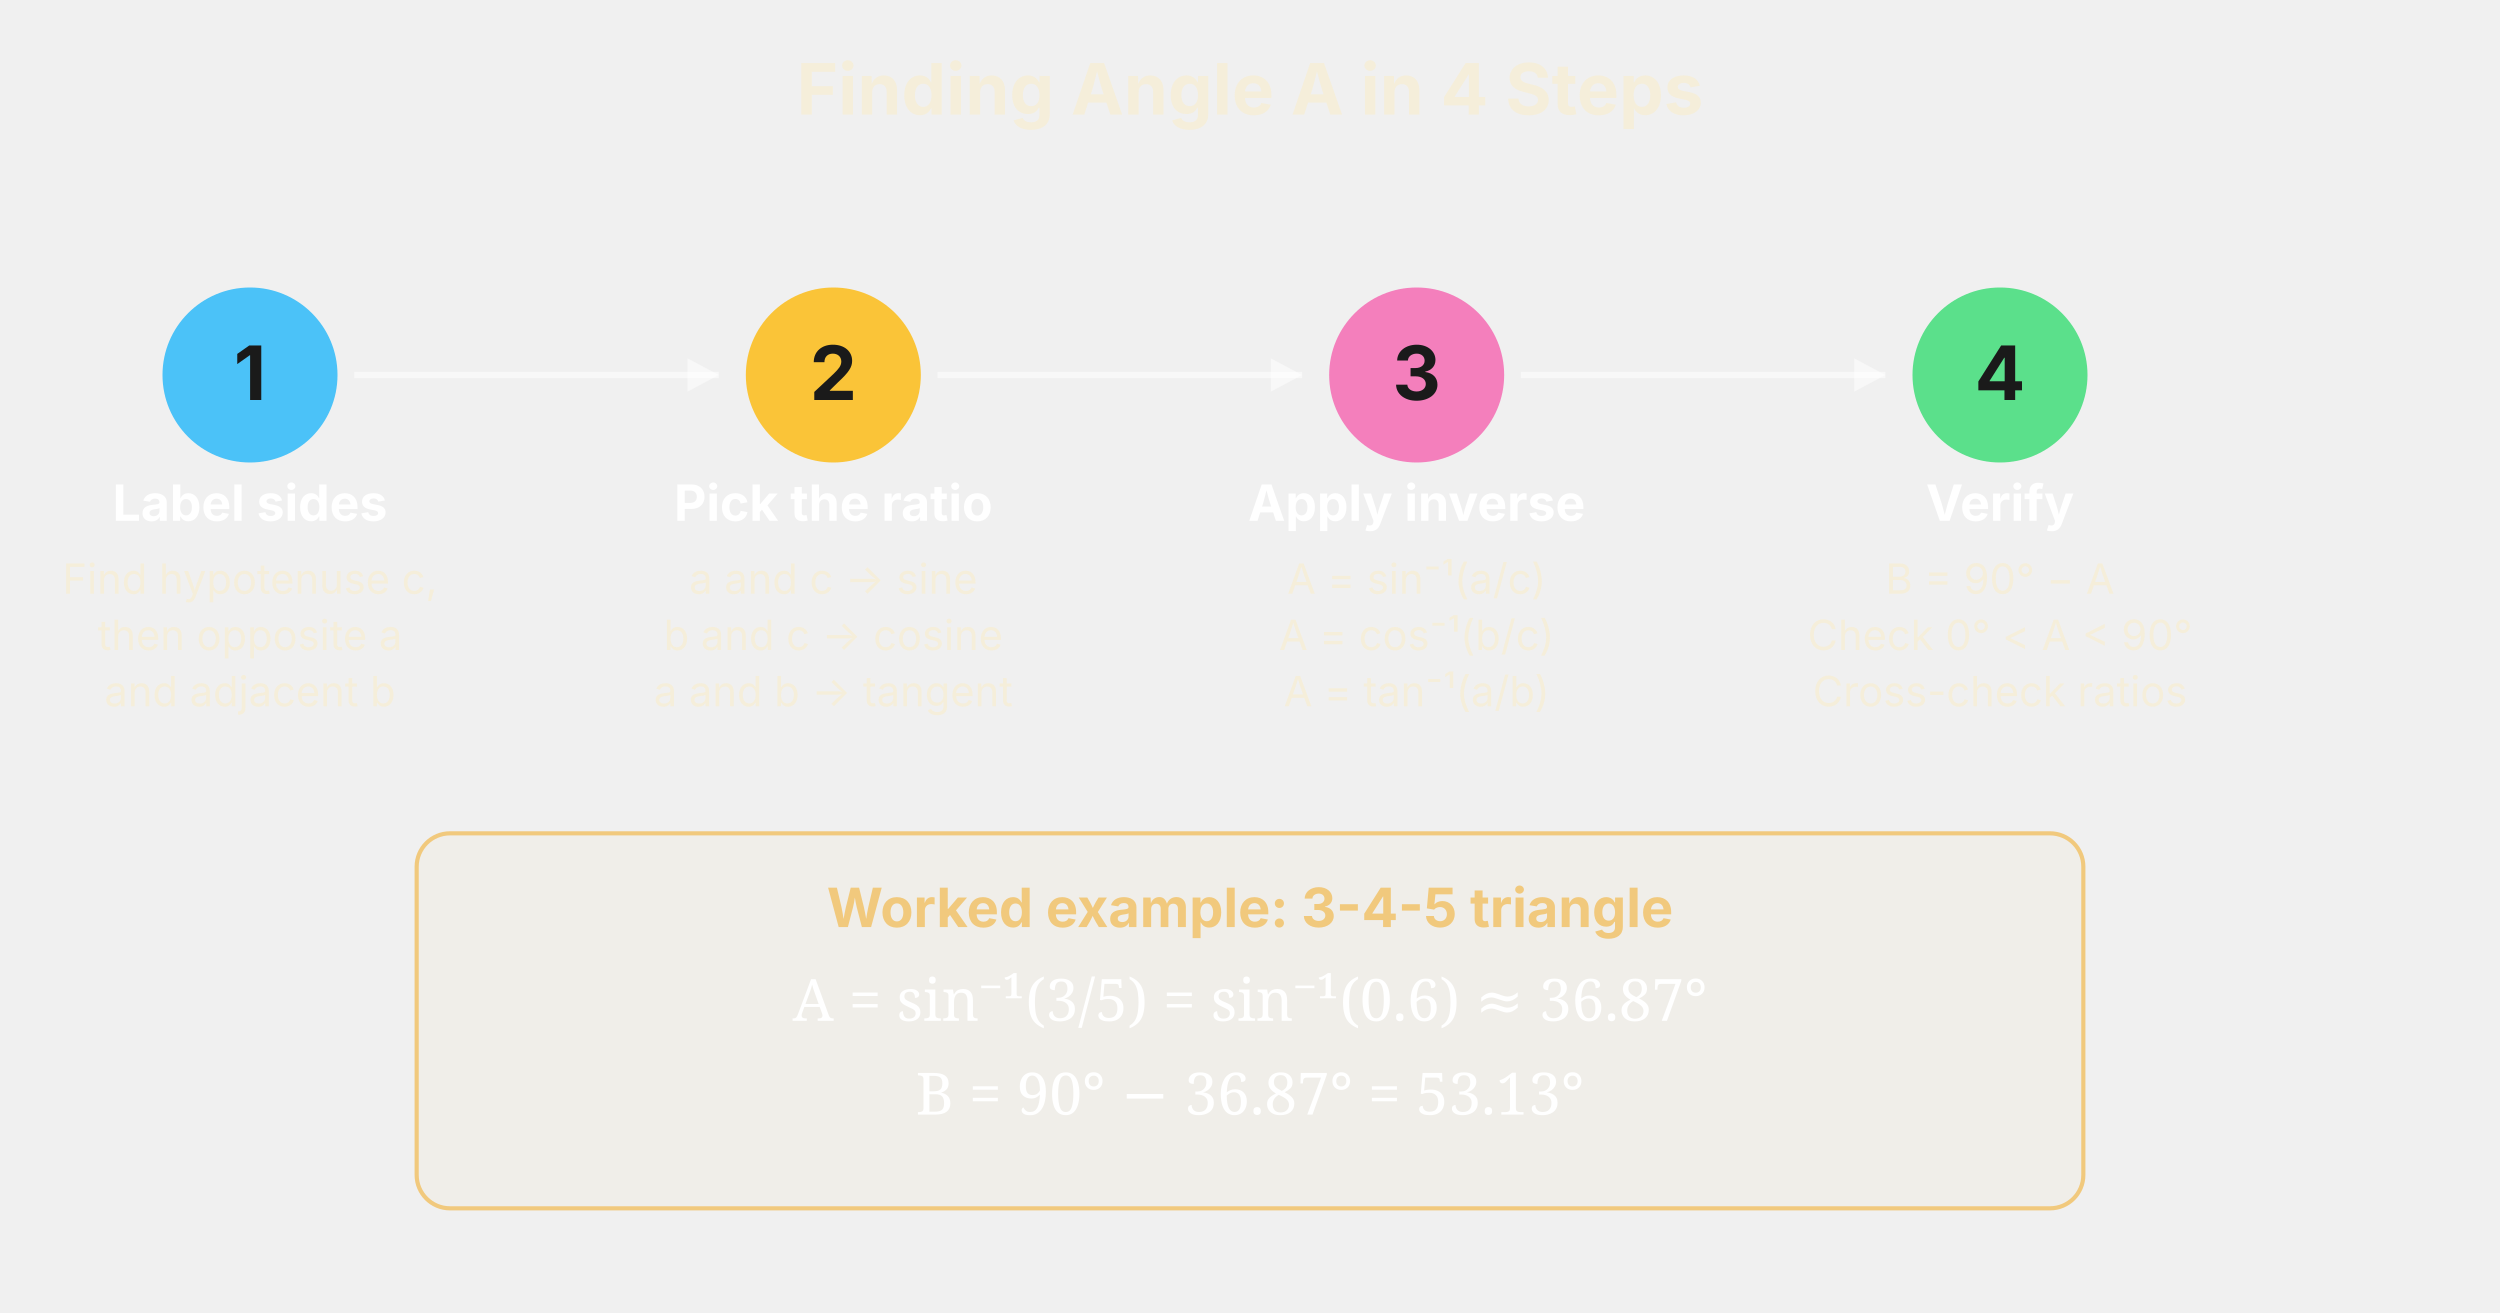
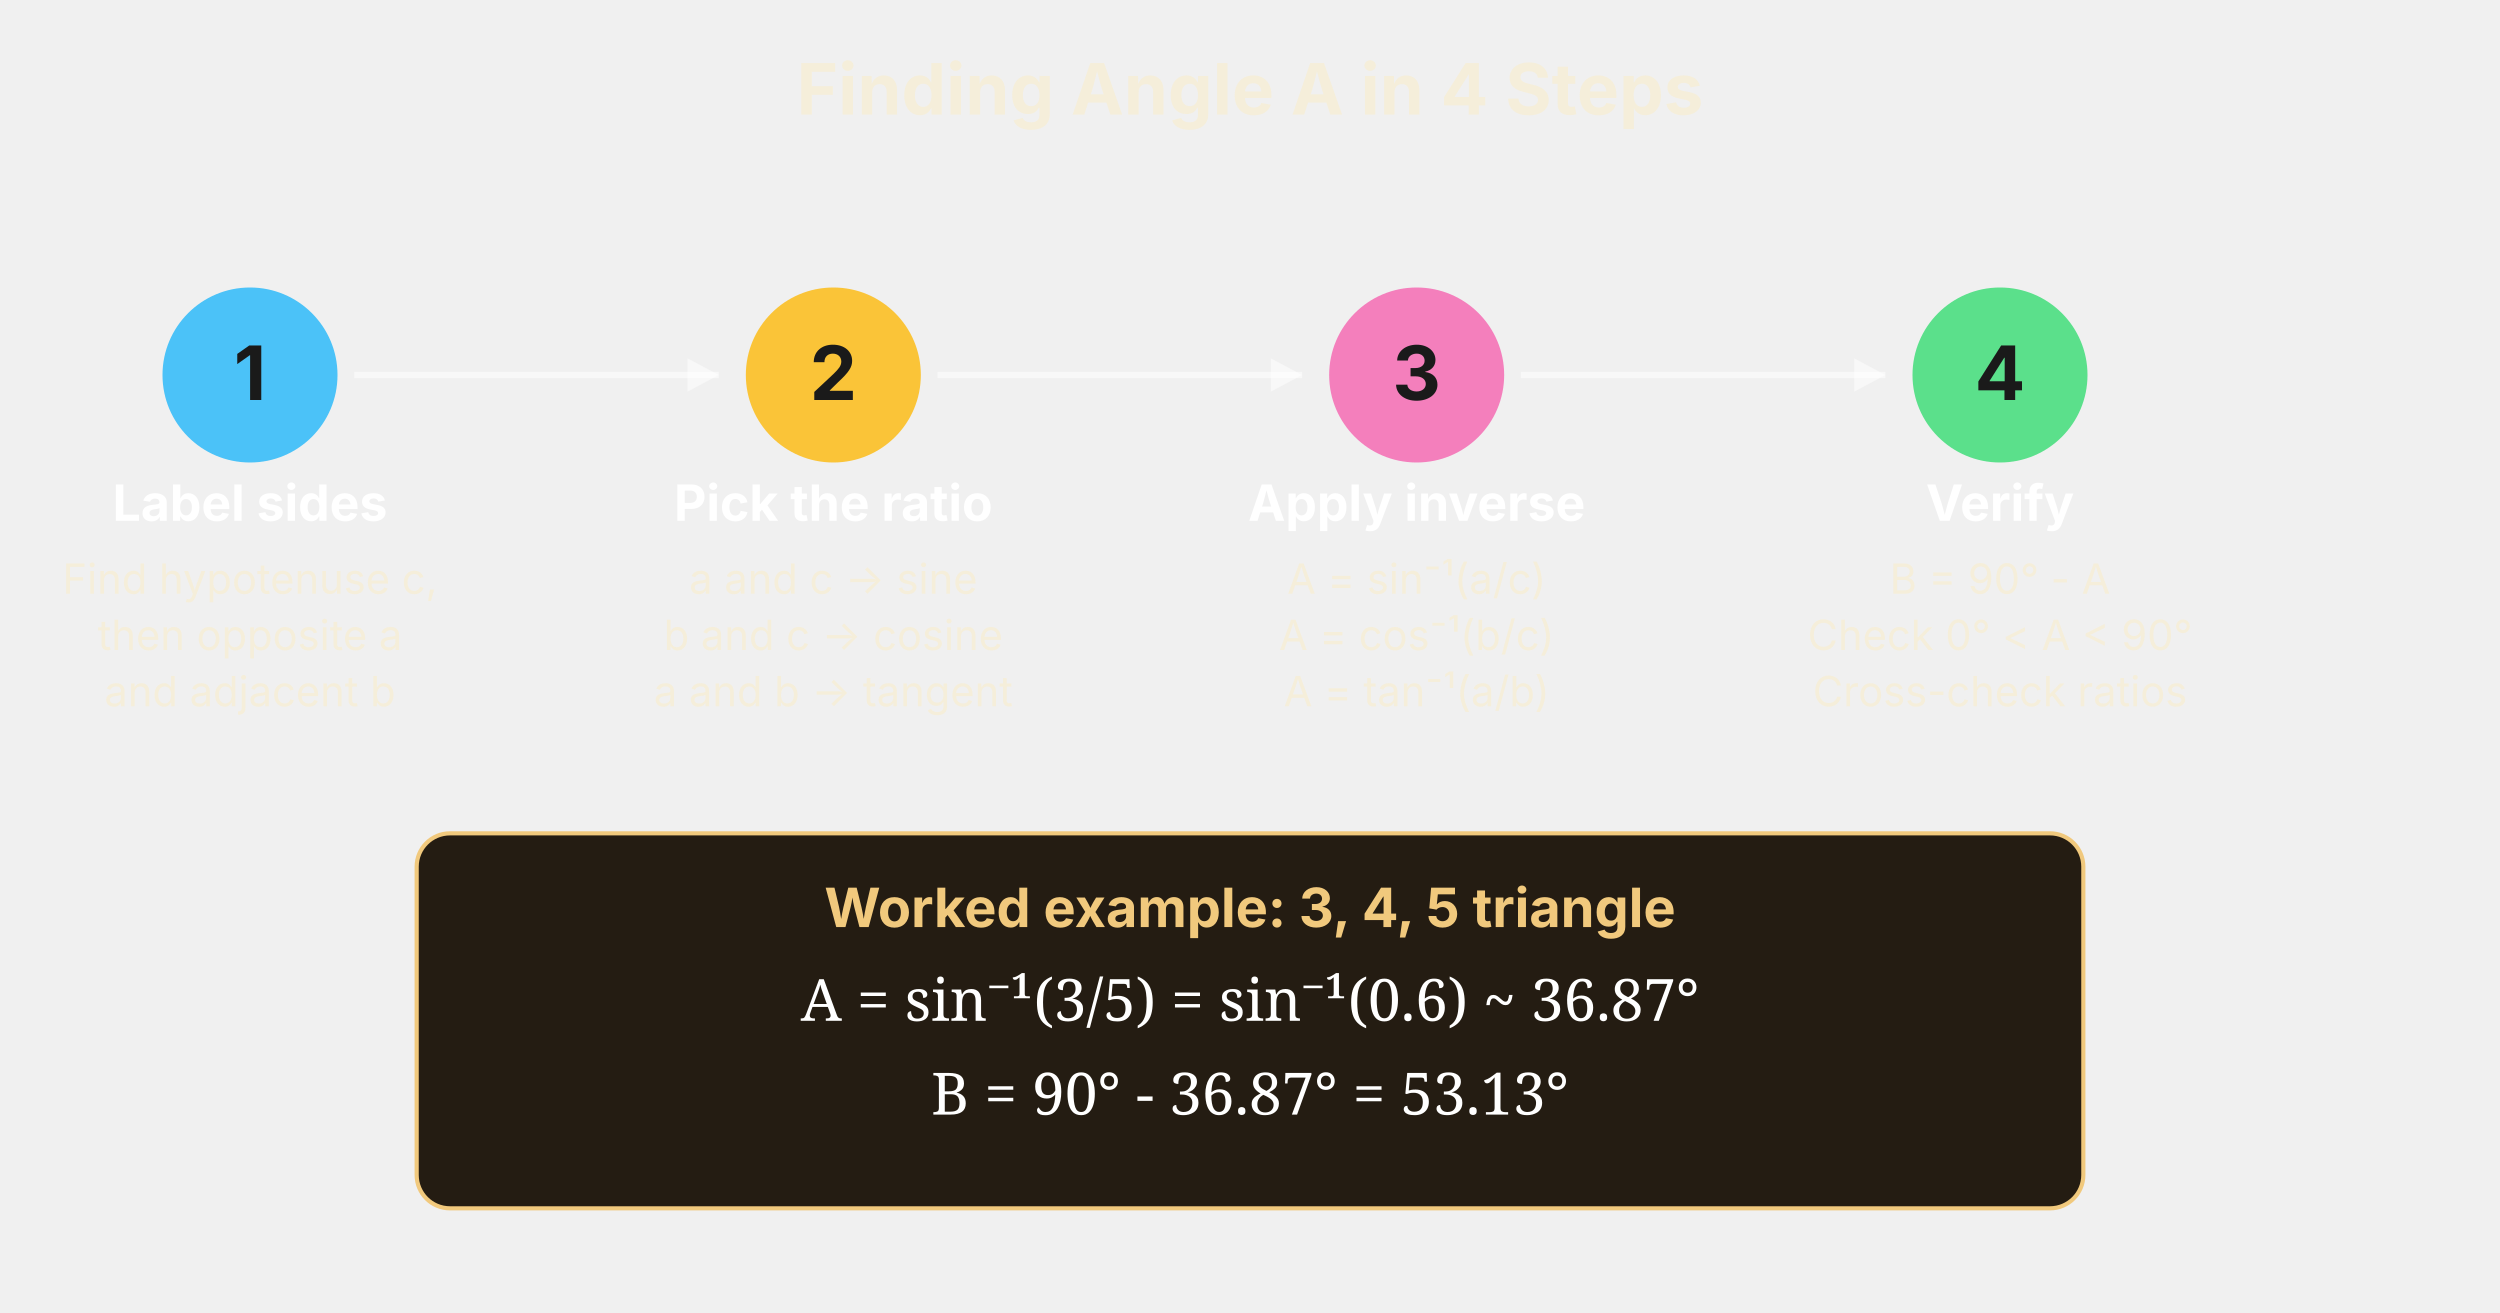
<svg xmlns="http://www.w3.org/2000/svg" width="1200" height="630" viewBox="0 0 1200 630">
  <text x="600" y="55" font-family="system-ui, -apple-system, 'Segoe UI', sans-serif" font-size="34" fill="#f5eeda" text-anchor="middle" font-weight="bold">Finding Angle A in 4 Steps</text>
  <circle cx="120" cy="180" r="42" fill="#38bdf8" opacity="0.9" />
  <text x="120" y="192" font-family="system-ui, -apple-system, 'Segoe UI', sans-serif" font-size="36" fill="#1a1a1a" text-anchor="middle" font-weight="bold">1</text>
  <text x="120" y="250" font-family="system-ui, -apple-system, 'Segoe UI', sans-serif" font-size="24" fill="#ffffff" text-anchor="middle" font-weight="bold">Label sides</text>
  <text x="120" y="285" font-family="system-ui, -apple-system, 'Segoe UI', sans-serif" font-size="20" fill="#f5eeda" text-anchor="middle">Find hypotenuse c,</text>
  <text x="120" y="312" font-family="system-ui, -apple-system, 'Segoe UI', sans-serif" font-size="20" fill="#f5eeda" text-anchor="middle">then opposite a</text>
  <text x="120" y="339" font-family="system-ui, -apple-system, 'Segoe UI', sans-serif" font-size="20" fill="#f5eeda" text-anchor="middle">and adjacent b</text>
  <circle cx="400" cy="180" r="42" fill="#fbbf24" opacity="0.9" />
  <text x="400" y="192" font-family="system-ui, -apple-system, 'Segoe UI', sans-serif" font-size="36" fill="#1a1a1a" text-anchor="middle" font-weight="bold">2</text>
  <text x="400" y="250" font-family="system-ui, -apple-system, 'Segoe UI', sans-serif" font-size="24" fill="#ffffff" text-anchor="middle" font-weight="bold">Pick the ratio</text>
-   <text x="400" y="285" font-family="system-ui, -apple-system, 'Segoe UI', sans-serif" font-size="20" fill="#f5eeda" text-anchor="middle">a and c → sine</text>
-   <text x="400" y="312" font-family="system-ui, -apple-system, 'Segoe UI', sans-serif" font-size="20" fill="#f5eeda" text-anchor="middle">b and c → cosine</text>
-   <text x="400" y="339" font-family="system-ui, -apple-system, 'Segoe UI', sans-serif" font-size="20" fill="#f5eeda" text-anchor="middle">a and b → tangent</text>
+   <text x="400" y="285" font-family="system-ui, -apple-system, 'Segoe UI', sans-serif" font-size="20" fill="#f5eeda" text-anchor="middle">a and c -&gt; sine</text>
+   <text x="400" y="312" font-family="system-ui, -apple-system, 'Segoe UI', sans-serif" font-size="20" fill="#f5eeda" text-anchor="middle">b and c -&gt; cosine</text>
+   <text x="400" y="339" font-family="system-ui, -apple-system, 'Segoe UI', sans-serif" font-size="20" fill="#f5eeda" text-anchor="middle">a and b -&gt; tangent</text>
  <circle cx="680" cy="180" r="42" fill="#f472b6" opacity="0.9" />
  <text x="680" y="192" font-family="system-ui, -apple-system, 'Segoe UI', sans-serif" font-size="36" fill="#1a1a1a" text-anchor="middle" font-weight="bold">3</text>
  <text x="680" y="250" font-family="system-ui, -apple-system, 'Segoe UI', sans-serif" font-size="24" fill="#ffffff" text-anchor="middle" font-weight="bold">Apply inverse</text>
  <text x="680" y="285" font-family="system-ui, -apple-system, 'Segoe UI', sans-serif" font-size="20" fill="#f5eeda" text-anchor="middle">A = sin⁻¹(a/c)</text>
  <text x="680" y="312" font-family="system-ui, -apple-system, 'Segoe UI', sans-serif" font-size="20" fill="#f5eeda" text-anchor="middle">A = cos⁻¹(b/c)</text>
  <text x="680" y="339" font-family="system-ui, -apple-system, 'Segoe UI', sans-serif" font-size="20" fill="#f5eeda" text-anchor="middle">A = tan⁻¹(a/b)</text>
  <circle cx="960" cy="180" r="42" fill="#4ade80" opacity="0.9" />
  <text x="960" y="192" font-family="system-ui, -apple-system, 'Segoe UI', sans-serif" font-size="36" fill="#1a1a1a" text-anchor="middle" font-weight="bold">4</text>
  <text x="960" y="250" font-family="system-ui, -apple-system, 'Segoe UI', sans-serif" font-size="24" fill="#ffffff" text-anchor="middle" font-weight="bold">Verify</text>
-   <text x="960" y="285" font-family="system-ui, -apple-system, 'Segoe UI', sans-serif" font-size="20" fill="#f5eeda" text-anchor="middle">B = 90° − A</text>
+   <text x="960" y="285" font-family="system-ui, -apple-system, 'Segoe UI', sans-serif" font-size="20" fill="#f5eeda" text-anchor="middle">B = 90° - A</text>
  <text x="960" y="312" font-family="system-ui, -apple-system, 'Segoe UI', sans-serif" font-size="20" fill="#f5eeda" text-anchor="middle">Check 0° &lt; A &lt; 90°</text>
  <text x="960" y="339" font-family="system-ui, -apple-system, 'Segoe UI', sans-serif" font-size="20" fill="#f5eeda" text-anchor="middle">Cross-check ratios</text>
  <line x1="170" y1="180" x2="345" y2="180" stroke="#ffffff" stroke-width="3" opacity="0.5" />
  <polygon points="345,180 330,172 330,188" fill="#ffffff" opacity="0.5" />
  <line x1="450" y1="180" x2="625" y2="180" stroke="#ffffff" stroke-width="3" opacity="0.5" />
  <polygon points="625,180 610,172 610,188" fill="#ffffff" opacity="0.5" />
  <line x1="730" y1="180" x2="905" y2="180" stroke="#ffffff" stroke-width="3" opacity="0.5" />
  <polygon points="905,180 890,172 890,188" fill="#ffffff" opacity="0.5" />
-   <rect x="200" y="400" width="800" height="180" rx="16" fill="rgba(241,201,125,0.06)" stroke="#f1c97d" stroke-width="2" />
-   <text x="600" y="445" font-family="system-ui, -apple-system, 'Segoe UI', sans-serif" font-size="26" fill="#f1c97d" text-anchor="middle" font-weight="bold">Worked example: 3-4-5 triangle</text>
-   <text x="600" y="490" font-family="Noto Serif, Georgia, serif" font-size="28" fill="#ffffff" text-anchor="middle">A = sin⁻¹(3/5) = sin⁻¹(0.6) ≈ 36.87°</text>
-   <text x="600" y="535" font-family="Noto Serif, Georgia, serif" font-size="28" fill="#ffffff" text-anchor="middle">B = 90° − 36.87° = 53.13°</text>
+   <rect x="200" y="400" width="800" height="180" rx="16" fill="#241c12" stroke="#f1c97d" stroke-width="2" />
+   <text x="600" y="445" font-family="system-ui, -apple-system, 'Segoe UI', sans-serif" font-size="26" fill="#f1c97d" text-anchor="middle" font-weight="bold">Worked example: 3, 4, 5 triangle</text>
+   <text x="600" y="490" font-family="Noto Serif, Georgia, serif" font-size="28" fill="#ffffff" text-anchor="middle">A = sin⁻¹(3/5) = sin⁻¹(0.6) ~ 36.87°</text>
+   <text x="600" y="535" font-family="Noto Serif, Georgia, serif" font-size="28" fill="#ffffff" text-anchor="middle">B = 90° - 36.87° = 53.13°</text>
</svg>
